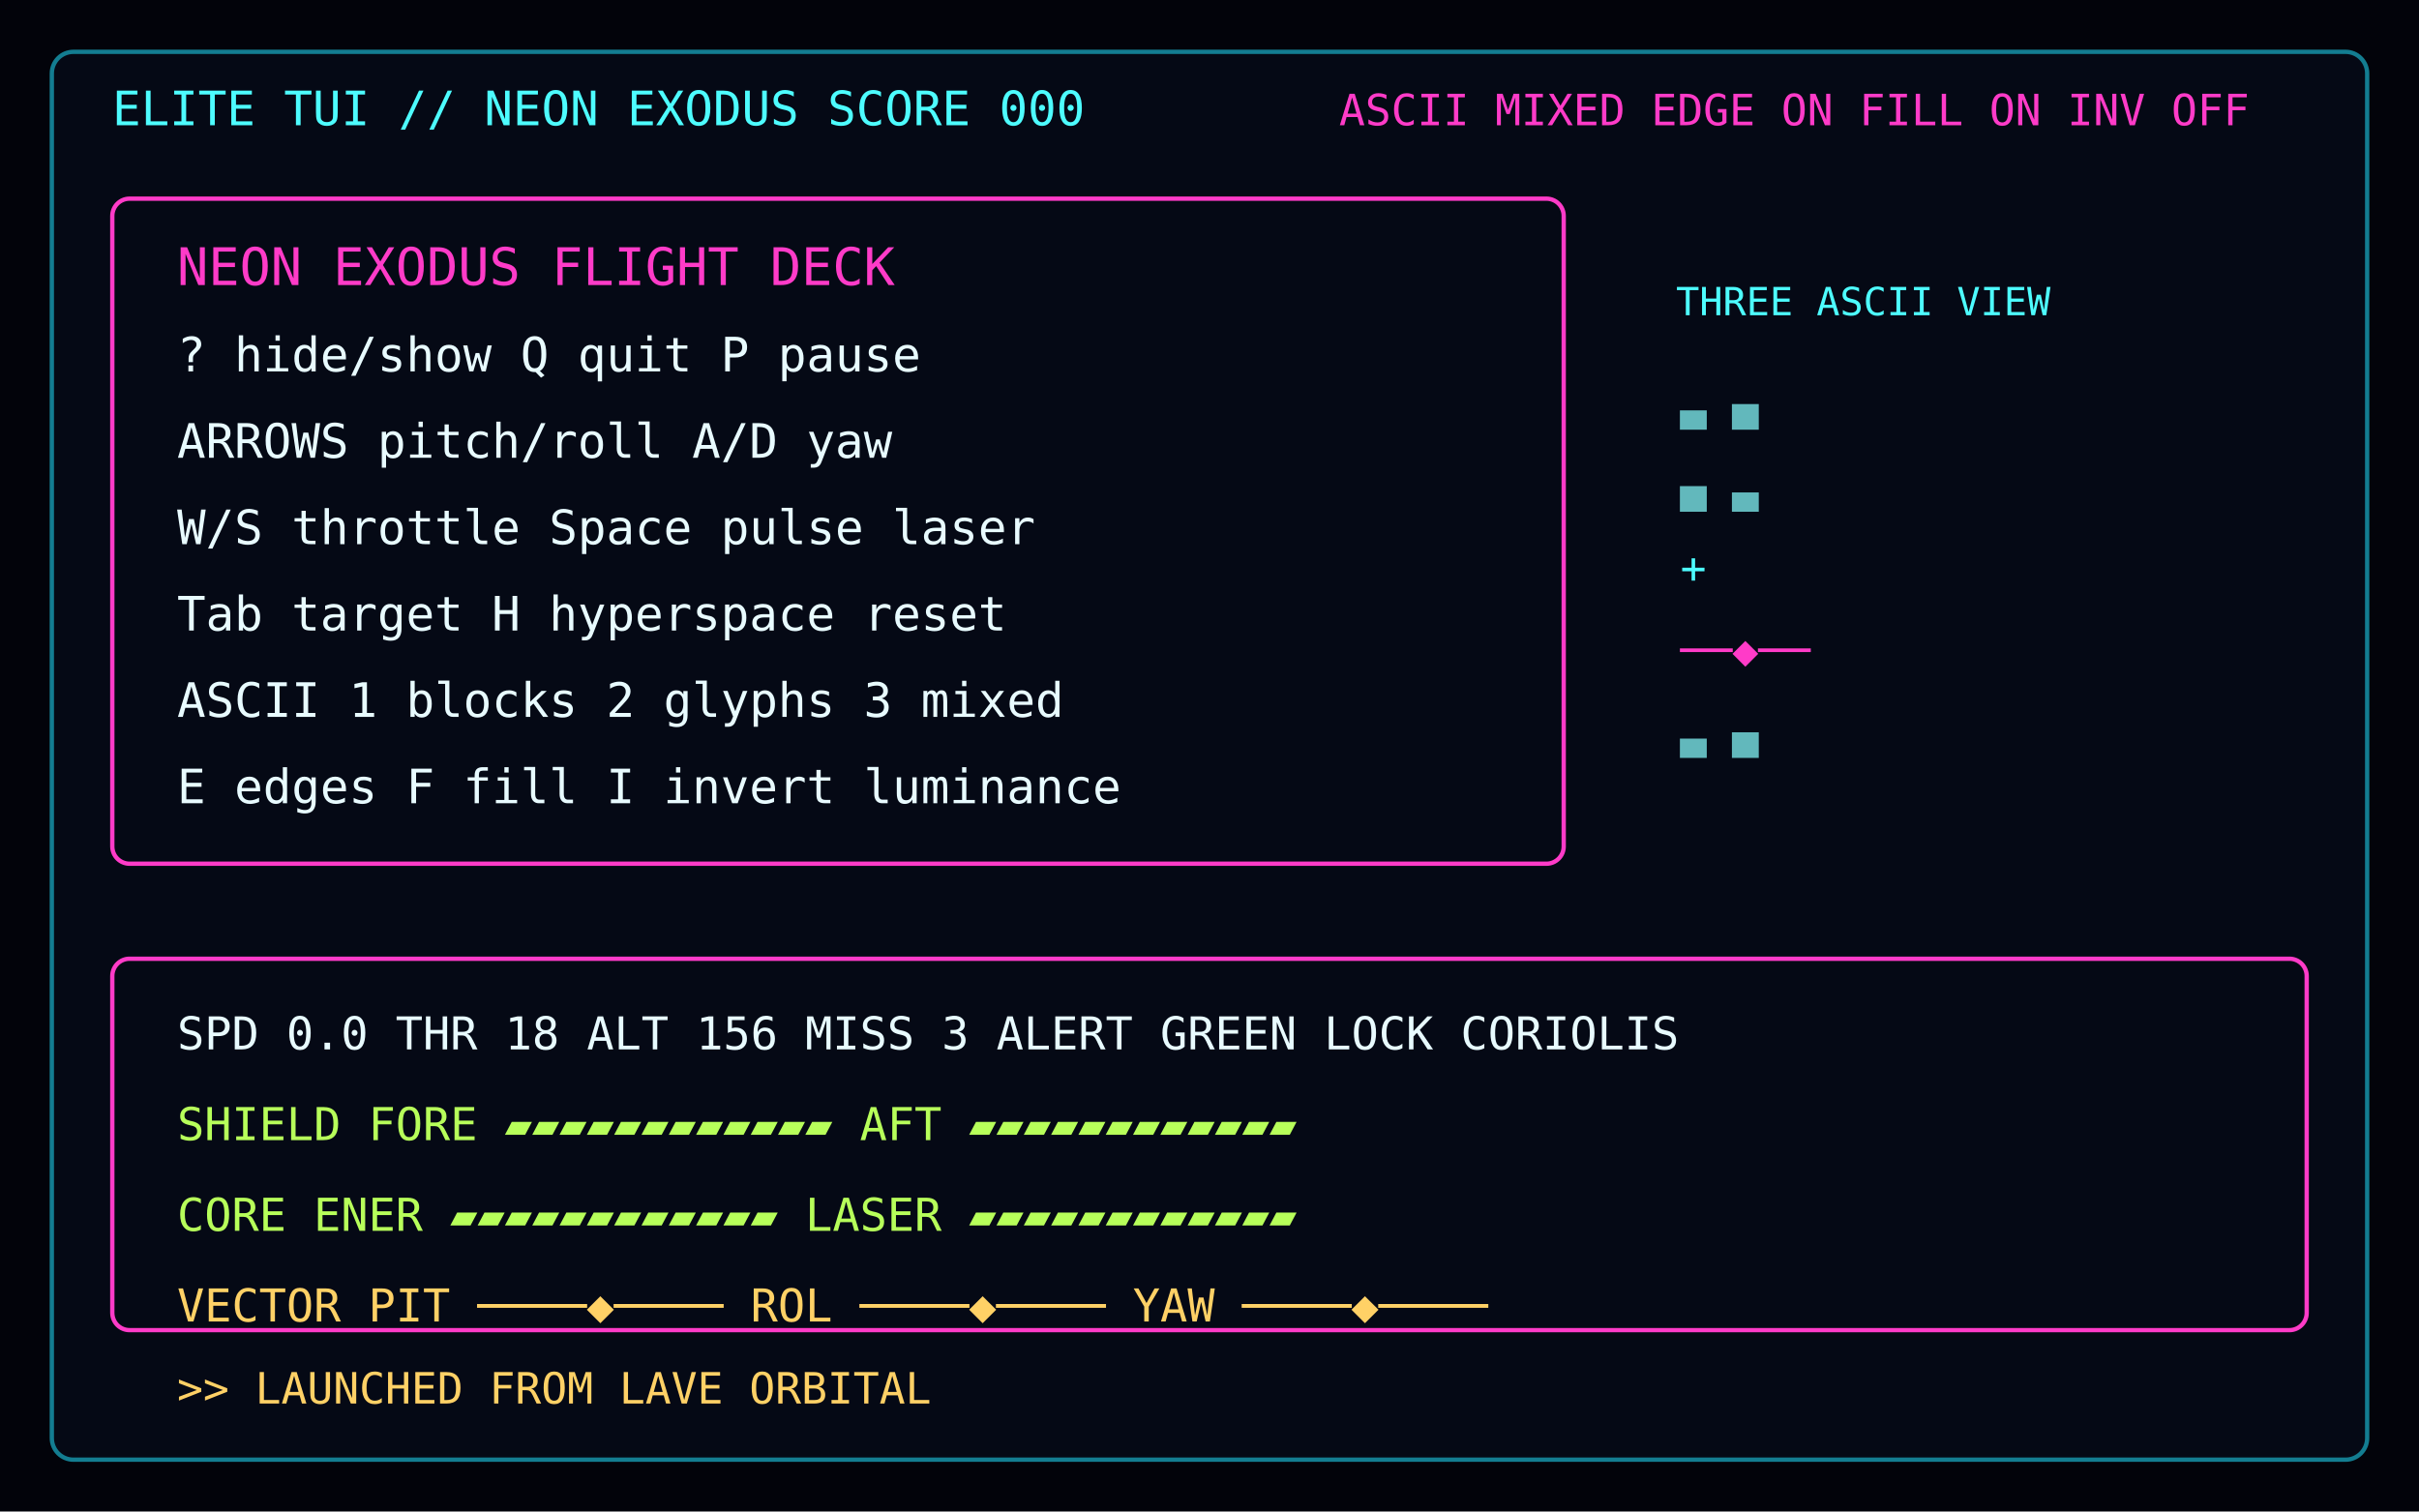
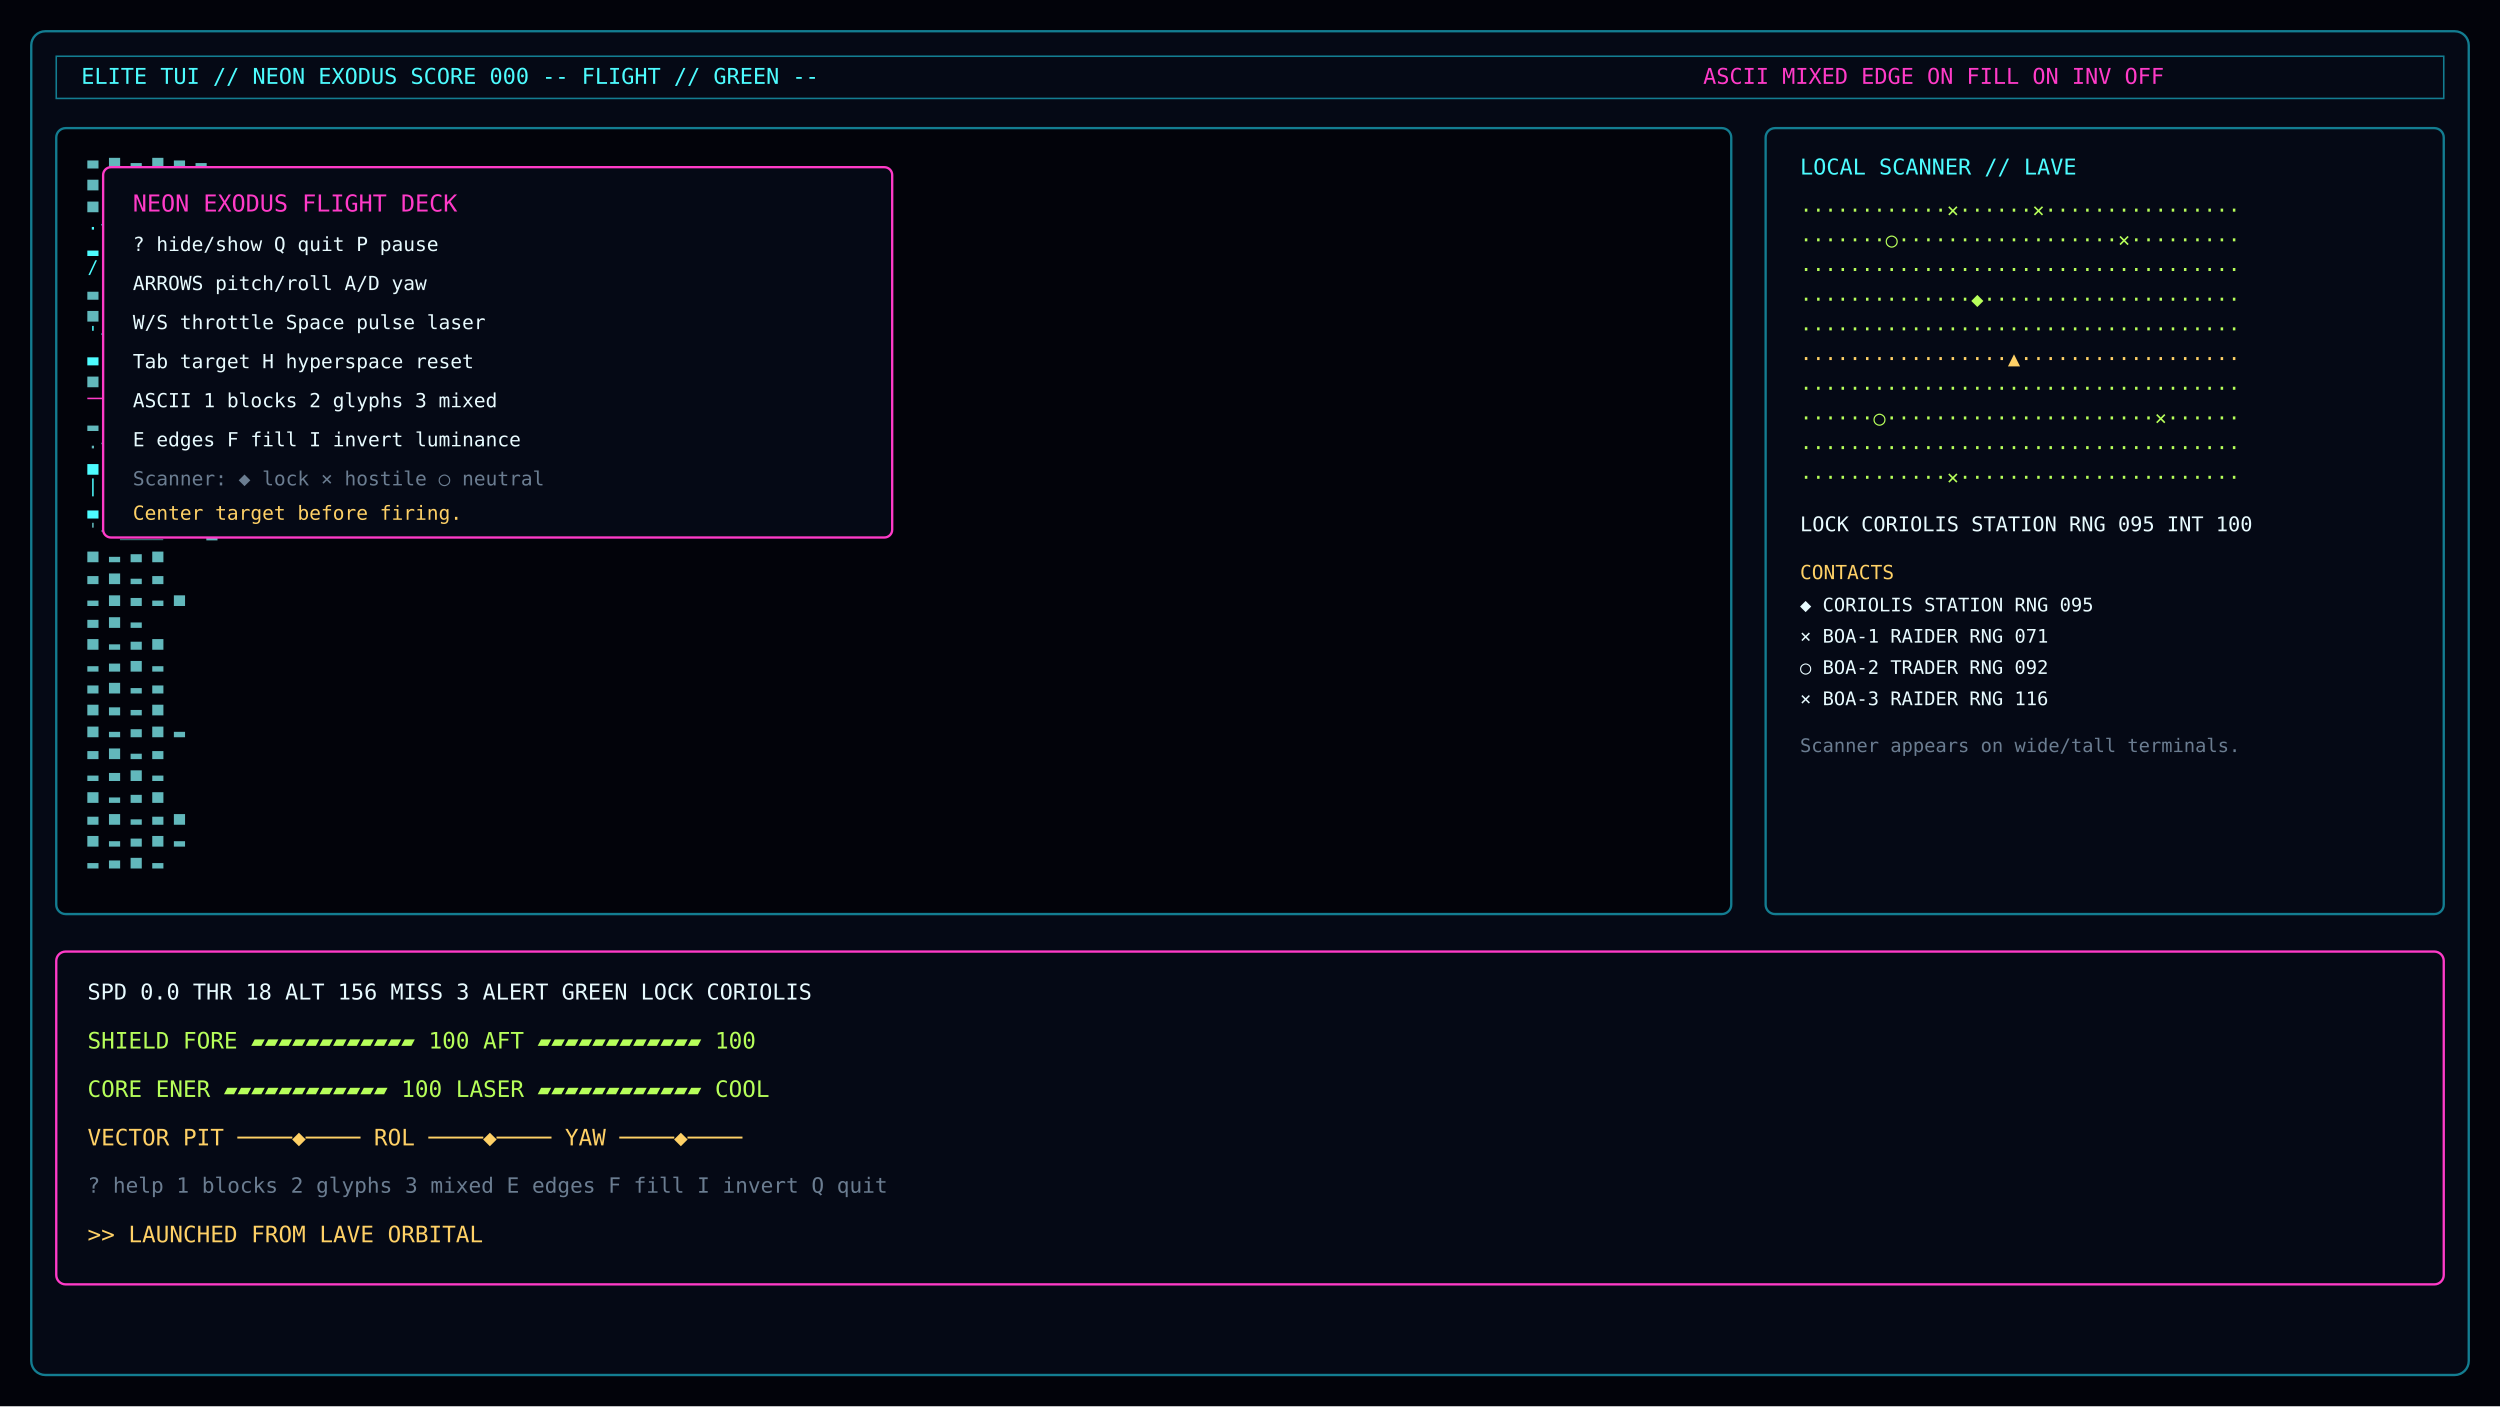
- <svg xmlns="http://www.w3.org/2000/svg" width="1792" height="1120" viewBox="0 0 1792 1120" role="img" aria-labelledby="title desc">
-   <g transform="scale(1.6)">
-     <rect width="1120" height="700" fill="#02030a" />
-     <rect x="24" y="24" width="1072" height="652" rx="10" fill="#050915" stroke="#137d91" stroke-width="2" />
-     <text x="52" y="58" fill="#4dfcff" font-family="JetBrains Mono, Consolas, monospace" font-size="22">ELITE TUI // NEON EXODUS  SCORE 000</text>
-     <text x="620" y="58" fill="#ff3bc8" font-family="JetBrains Mono, Consolas, monospace" font-size="20">ASCII MIXED  EDGE ON  FILL ON  INV OFF</text>
-     <rect x="52" y="92" width="672" height="308" rx="8" fill="#050915" stroke="#ff3bc8" stroke-width="2" />
-     <text x="82" y="132" fill="#ff3bc8" font-family="JetBrains Mono, Consolas, monospace" font-size="24">NEON EXODUS FLIGHT DECK</text>
-     <text x="82" y="172" fill="#e8fbff" font-family="JetBrains Mono, Consolas, monospace" font-size="22">? hide/show   Q quit   P pause</text>
-     <text x="82" y="212" fill="#e8fbff" font-family="JetBrains Mono, Consolas, monospace" font-size="22">ARROWS pitch/roll     A/D yaw</text>
-     <text x="82" y="252" fill="#e8fbff" font-family="JetBrains Mono, Consolas, monospace" font-size="22">W/S throttle          Space pulse laser</text>
-     <text x="82" y="292" fill="#e8fbff" font-family="JetBrains Mono, Consolas, monospace" font-size="22">Tab target            H hyperspace reset</text>
-     <text x="82" y="332" fill="#e8fbff" font-family="JetBrains Mono, Consolas, monospace" font-size="22">ASCII 1 blocks   2 glyphs   3 mixed</text>
-     <text x="82" y="372" fill="#e8fbff" font-family="JetBrains Mono, Consolas, monospace" font-size="22">E edges   F fill   I invert luminance</text>
-     <text x="776" y="146" fill="#4dfcff" font-family="JetBrains Mono, Consolas, monospace" font-size="18">THREE ASCII VIEW</text>
-     <text x="778" y="194" fill="#62b8bc" font-family="JetBrains Mono, Consolas, monospace" font-size="20">    ▃       ▄</text>
-     <text x="778" y="232" fill="#62b8bc" font-family="JetBrains Mono, Consolas, monospace" font-size="20">      ▄   ▃</text>
-     <text x="778" y="270" fill="#4dfcff" font-family="JetBrains Mono, Consolas, monospace" font-size="20">          +</text>
-     <text x="778" y="308" fill="#ff3bc8" font-family="JetBrains Mono, Consolas, monospace" font-size="20">       ──◆──</text>
-     <text x="778" y="346" fill="#62b8bc" font-family="JetBrains Mono, Consolas, monospace" font-size="20">   ▃          ▄</text>
-     <rect x="52" y="444" width="1016" height="172" rx="8" fill="#050915" stroke="#ff3bc8" stroke-width="2" />
-     <text x="82" y="486" fill="#e8fbff" font-family="JetBrains Mono, Consolas, monospace" font-size="21">SPD  0.0  THR 18  ALT 156  MISS 3  ALERT GREEN  LOCK CORIOLIS</text>
-     <text x="82" y="528" fill="#b7ff5a" font-family="JetBrains Mono, Consolas, monospace" font-size="21">SHIELD  FORE ▰▰▰▰▰▰▰▰▰▰▰▰  AFT ▰▰▰▰▰▰▰▰▰▰▰▰</text>
-     <text x="82" y="570" fill="#b7ff5a" font-family="JetBrains Mono, Consolas, monospace" font-size="21">CORE    ENER ▰▰▰▰▰▰▰▰▰▰▰▰  LASER ▰▰▰▰▰▰▰▰▰▰▰▰</text>
-     <text x="82" y="612" fill="#ffd166" font-family="JetBrains Mono, Consolas, monospace" font-size="21">VECTOR  PIT ────◆────  ROL ────◆────  YAW ────◆────</text>
-     <text x="82" y="650" fill="#ffd166" font-family="JetBrains Mono, Consolas, monospace" font-size="20">&gt;&gt; LAUNCHED FROM LAVE ORBITAL</text>
-   </g>
+ <svg xmlns="http://www.w3.org/2000/svg" width="3200" height="1800" viewBox="0 0 3200 1800" role="img" aria-labelledby="title desc">
+   <style>
+     text { font-family: "JetBrains Mono", "Cascadia Mono", "Fira Mono", Consolas, monospace; dominant-baseline: hanging; }
+     .cyan { fill: #4dfcff; }
+     .cyanDim { fill: #62b8bc; }
+     .magenta { fill: #ff3bc8; }
+     .amber { fill: #ffd166; }
+     .lime { fill: #b7ff5a; }
+     .text { fill: #e8fbff; }
+     .muted { fill: #6b7d91; }
+   </style>
+   <rect width="3200" height="1800" fill="#02030a" />
+   <rect x="40" y="40" width="3120" height="1720" rx="18" fill="#050915" stroke="#137d91" stroke-width="3" />
+   <rect x="72" y="72" width="3056" height="54" fill="#050915" stroke="#137d91" stroke-width="2" />
+   <text x="104" y="88" class="cyan" font-size="28">ELITE TUI // NEON EXODUS  SCORE 000  -- FLIGHT // GREEN --</text>
+   <text x="2180" y="88" class="magenta" font-size="28">ASCII MIXED  EDGE ON  FILL ON  INV OFF</text>
+   <rect x="72" y="164" width="2144" height="1006" rx="12" fill="#02030a" stroke="#137d91" stroke-width="3" />
+   <text x="112" y="194" class="cyanDim" font-size="23">        ▃               ▄                         ▂             ▄                          ▃                  ▂</text>
+   <text x="112" y="222" class="cyanDim" font-size="23">  ▄                ▂              ▃                         ▄               ▂                               ▃</text>
+   <text x="112" y="250" class="cyanDim" font-size="23">             ▄              ▃                 ▄                         ▃                 ▂</text>
+   <text x="112" y="278" class="cyan" font-size="23">                                  .-''''-.                         ▄                         ▃</text>
+   <text x="112" y="306" class="cyan" font-size="23">                     ▂         .-'  .--.  '-.             ▃                   ▄</text>
+   <text x="112" y="334" class="cyan" font-size="23">                              /   .'    '.   \                          ▂                      ▃</text>
+   <text x="112" y="362" class="cyanDim" font-size="23">        ▃                    |   /  ▄▆▆▄  \   |          ▄                                    ▂</text>
+   <text x="112" y="390" class="cyanDim" font-size="23">                    ▄         \  | ▆████▆ |  /                     ▃</text>
+   <text x="112" y="418" class="cyan" font-size="23">                                '-.  '▔▔'  .-'        ▂                         ▄</text>
+   <text x="112" y="446" class="cyan" font-size="23">                 ▃                 '------'                         ▄                         ▃</text>
+   <text x="112" y="474" class="cyanDim" font-size="23">       ▄                                           ▂                         ▃</text>
+   <text x="112" y="502" class="magenta" font-size="23">                         ────────────────────────────────◆────────────────────────────────</text>
+   <text x="112" y="530" class="cyanDim" font-size="23">       ▂                         ▃          .-.                         ▄                         ▂</text>
+   <text x="112" y="558" class="cyanDim" font-size="23">                                      .-''   ''-.        ▄                         ▃</text>
+   <text x="112" y="586" class="cyan" font-size="23">                         ▄          /  CORIOLIS \                         ▂</text>
+   <text x="112" y="614" class="cyan" font-size="23">                                   |  ┌──────┐  |          ▃</text>
+   <text x="112" y="642" class="cyan" font-size="23">                    ▃               \  └──────┘  /                         ▄</text>
+   <text x="112" y="670" class="cyanDim" font-size="23">                                      '-.____.-'                    ▂</text>
+   <text x="112" y="698" class="cyanDim" font-size="23">     ▄                         ▂                         ▃                         ▄</text>
+   <text x="112" y="726" class="cyanDim" font-size="23">                 ▃                         ▄                         ▂                         ▃</text>
+   <text x="112" y="754" class="cyanDim" font-size="23">  ▂                         ▄                         ▃                         ▂                         ▄</text>
+   <text x="112" y="782" class="cyanDim" font-size="23">                         ▃                         ▄                         ▂</text>
+   <text x="112" y="810" class="cyanDim" font-size="23">        ▄                         ▂                         ▃                         ▄</text>
+   <text x="112" y="838" class="cyanDim" font-size="23">                   ▂                         ▃                         ▄                         ▂</text>
+   <text x="112" y="866" class="cyanDim" font-size="23">       ▃                         ▄                         ▂                         ▃</text>
+   <text x="112" y="894" class="cyanDim" font-size="23">                         ▄                         ▃                         ▂                         ▄</text>
+   <text x="112" y="922" class="cyanDim" font-size="23">  ▄                         ▂                         ▃                         ▄                         ▂</text>
+   <text x="112" y="950" class="cyanDim" font-size="23">                ▃                         ▄                         ▂                         ▃</text>
+   <text x="112" y="978" class="cyanDim" font-size="23">       ▂                         ▃                         ▄                         ▂</text>
+   <text x="112" y="1006" class="cyanDim" font-size="23">                         ▄                         ▂                         ▃                         ▄</text>
+   <text x="112" y="1034" class="cyanDim" font-size="23">  ▃                         ▄                         ▂                         ▃                         ▄</text>
+   <text x="112" y="1062" class="cyanDim" font-size="23">        ▄                         ▂                         ▃                         ▄                         ▂</text>
+   <text x="112" y="1090" class="cyanDim" font-size="23">                  ▂                         ▃                         ▄                         ▂</text>
+   <rect x="132" y="214" width="1010" height="474" rx="10" fill="#050915" stroke="#ff3bc8" stroke-width="3" />
+   <text x="170" y="250" class="magenta" font-size="30">NEON EXODUS FLIGHT DECK</text>
+   <text x="170" y="304" class="text" font-size="25">? hide/show   Q quit   P pause</text>
+   <text x="170" y="354" class="text" font-size="25">ARROWS pitch/roll              A/D yaw</text>
+   <text x="170" y="404" class="text" font-size="25">W/S throttle                   Space pulse laser</text>
+   <text x="170" y="454" class="text" font-size="25">Tab target                     H hyperspace reset</text>
+   <text x="170" y="504" class="text" font-size="25">ASCII 1 blocks   2 glyphs   3 mixed</text>
+   <text x="170" y="554" class="text" font-size="25">E edges   F fill   I invert luminance</text>
+   <text x="170" y="604" class="muted" font-size="25">Scanner: ◆ lock   × hostile   ○ neutral</text>
+   <text x="170" y="648" class="amber" font-size="25">Center target before firing.</text>
+   <rect x="2260" y="164" width="868" height="1006" rx="12" fill="#050915" stroke="#137d91" stroke-width="3" />
+   <text x="2304" y="204" class="cyan" font-size="28">LOCAL SCANNER // LAVE</text>
+   <text x="2304" y="260" class="lime" font-size="26">············×······×················</text>
+   <text x="2304" y="298" class="lime" font-size="26">·······○··················×·········</text>
+   <text x="2304" y="336" class="lime" font-size="26">····································</text>
+   <text x="2304" y="374" class="lime" font-size="26">··············◆·····················</text>
+   <text x="2304" y="412" class="lime" font-size="26">····································</text>
+   <text x="2304" y="450" class="amber" font-size="26">·················▲··················</text>
+   <text x="2304" y="488" class="lime" font-size="26">····································</text>
+   <text x="2304" y="526" class="lime" font-size="26">······○······················×······</text>
+   <text x="2304" y="564" class="lime" font-size="26">····································</text>
+   <text x="2304" y="602" class="lime" font-size="26">············×·······················</text>
+   <text x="2304" y="662" class="text" font-size="26">LOCK CORIOLIS  STATION  RNG 095 INT 100</text>
+   <text x="2304" y="724" class="amber" font-size="25">CONTACTS</text>
+   <text x="2304" y="766" class="text" font-size="24">◆ CORIOLIS  STATION  RNG 095</text>
+   <text x="2304" y="806" class="text" font-size="24">× BOA-1     RAIDER   RNG 071</text>
+   <text x="2304" y="846" class="text" font-size="24">○ BOA-2     TRADER   RNG 092</text>
+   <text x="2304" y="886" class="text" font-size="24">× BOA-3     RAIDER   RNG 116</text>
+   <text x="2304" y="946" class="muted" font-size="24">Scanner appears on wide/tall terminals.</text>
+   <rect x="72" y="1218" width="3056" height="426" rx="12" fill="#050915" stroke="#ff3bc8" stroke-width="3" />
+   <text x="112" y="1260" class="text" font-size="28">SPD  0.0  THR 18  ALT 156  MISS 3  ALERT GREEN  LOCK CORIOLIS</text>
+   <text x="112" y="1322" class="lime" font-size="29">SHIELD  FORE ▰▰▰▰▰▰▰▰▰▰▰▰ 100  AFT ▰▰▰▰▰▰▰▰▰▰▰▰ 100</text>
+   <text x="112" y="1384" class="lime" font-size="29">CORE    ENER ▰▰▰▰▰▰▰▰▰▰▰▰ 100  LASER ▰▰▰▰▰▰▰▰▰▰▰▰ COOL</text>
+   <text x="112" y="1446" class="amber" font-size="29">VECTOR  PIT ────◆────  ROL ────◆────  YAW ────◆────</text>
+   <text x="112" y="1508" class="muted" font-size="27">? help   1 blocks  2 glyphs  3 mixed   E edges  F fill  I invert   Q quit</text>
+   <text x="112" y="1570" class="amber" font-size="29">&gt;&gt; LAUNCHED FROM LAVE ORBITAL</text>
</svg>
